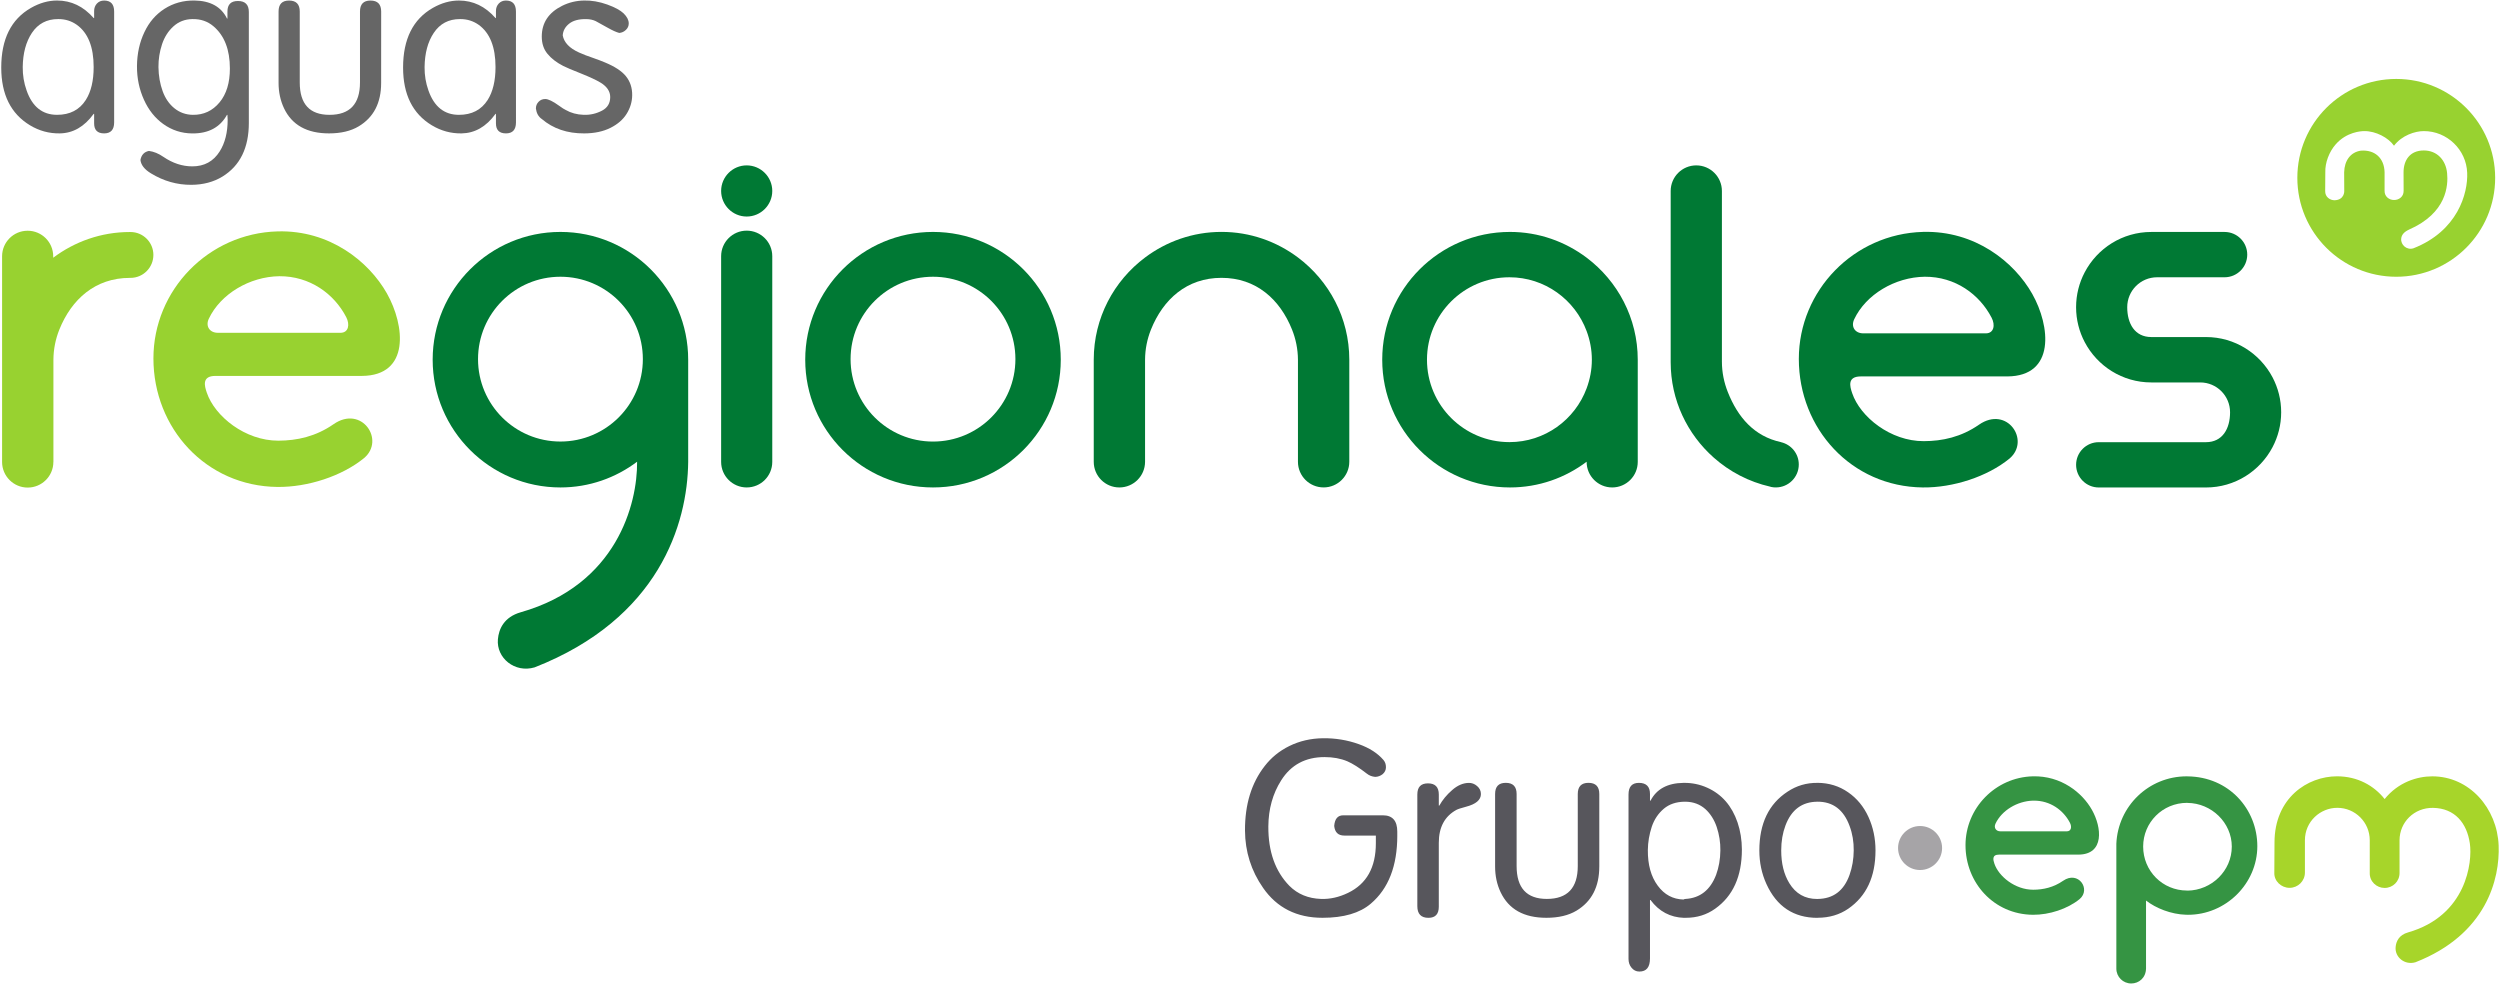
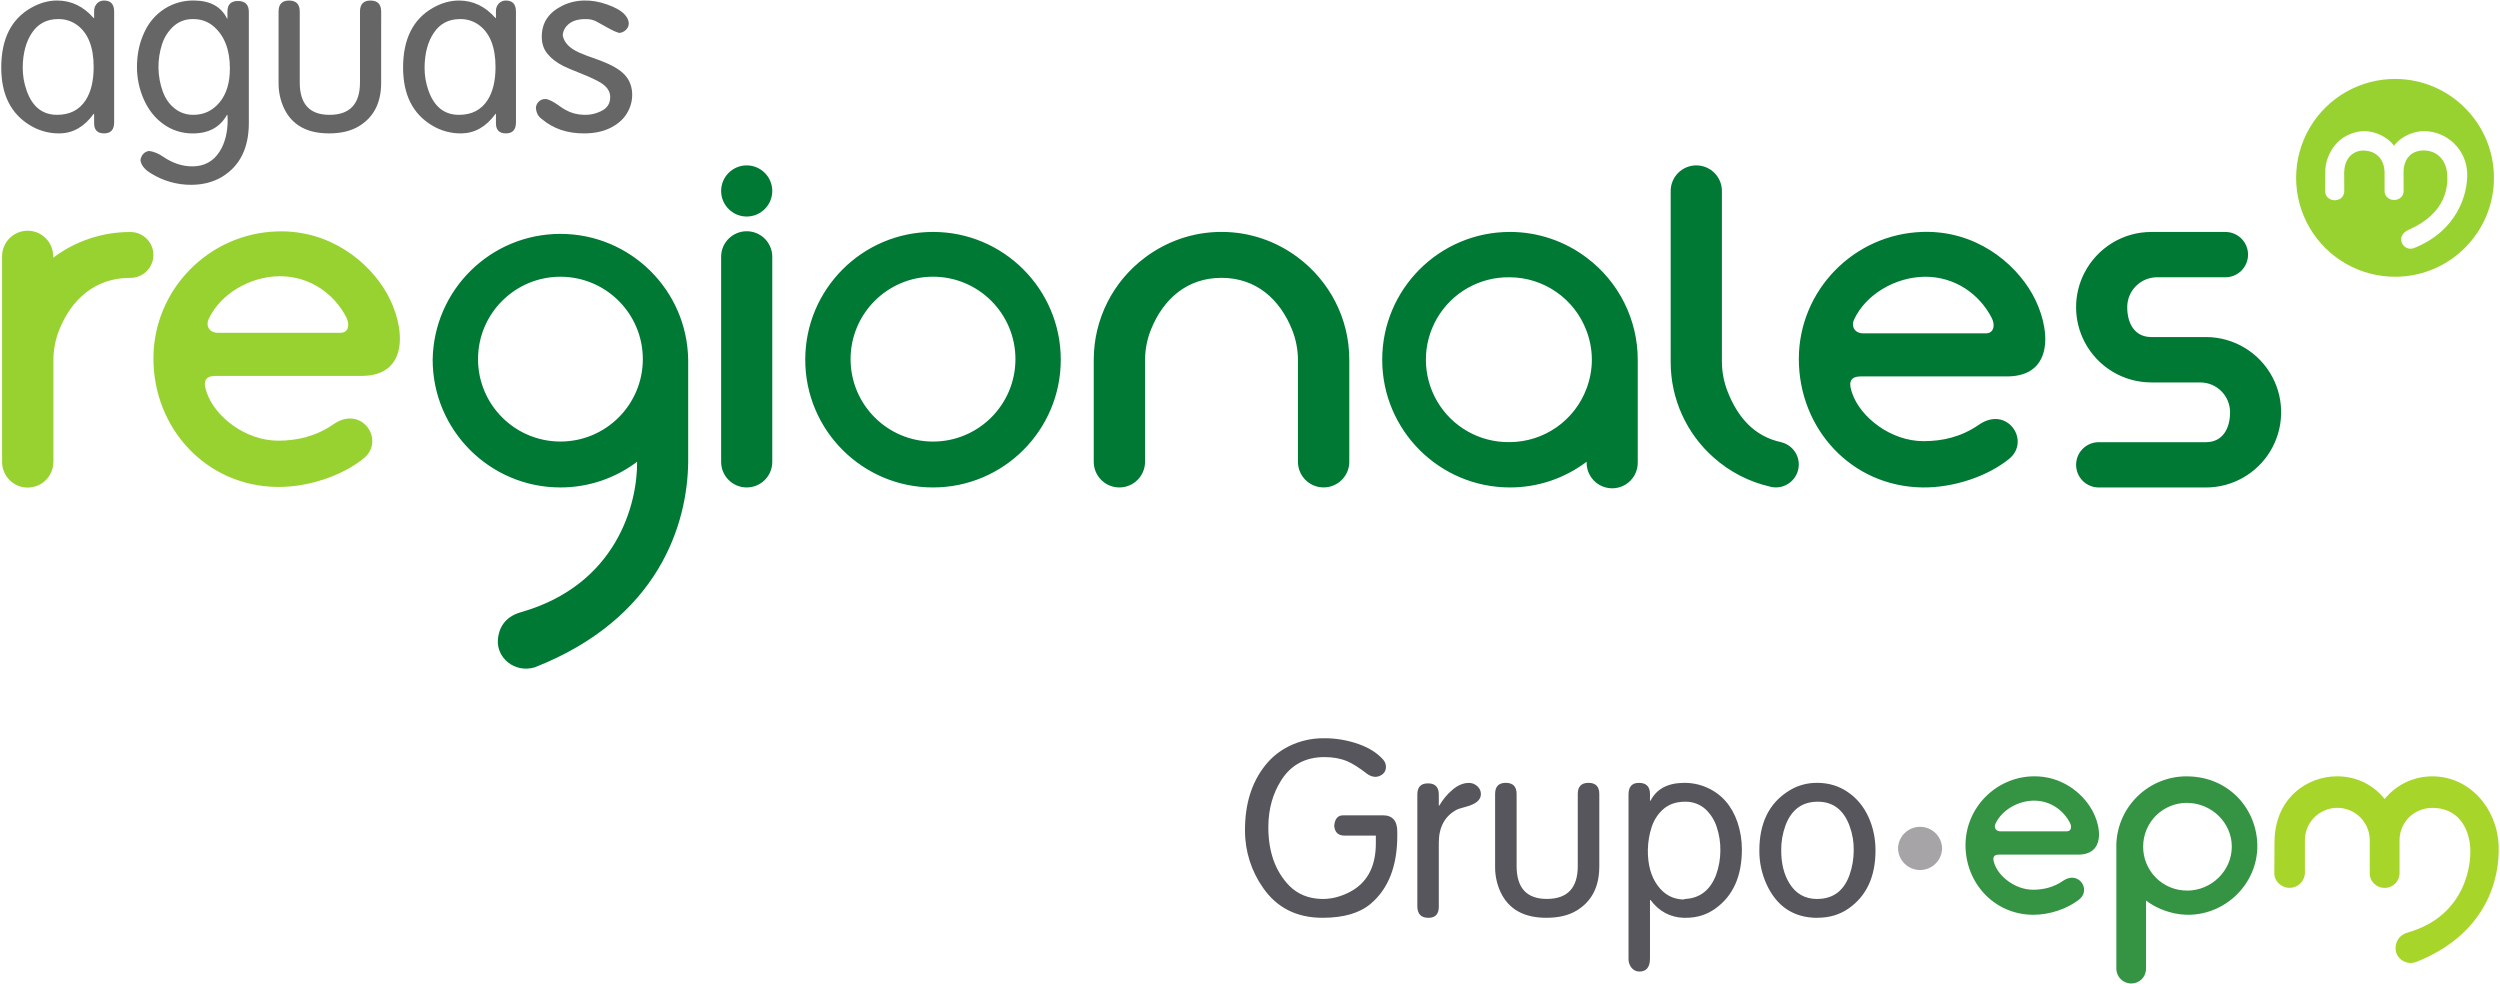
- <svg xmlns="http://www.w3.org/2000/svg" version="1.1" id="Layer_1" x="0px" y="0px" width="167.93px" height="66.096px" viewBox="0 0 167.93 66.096" enable-background="new 0 0 167.93 66.096" xml:space="preserve">
-   <g>
-     <g>
-       <path fill="#359443" d="M136.612,53.781h-0.056v-1.634c1.888-0.047,3.31,1.09,3.965,2.256c0.664,1.175,0.85,2.994-0.908,3.003    h-3.057v-1.564h2.278c0.296,0,0.347-0.305,0.208-0.572C138.604,54.421,137.721,53.773,136.612,53.781 M136.556,61.448v-1.683    h0.018c0.682-0.004,1.363-0.154,2.01-0.602c1.023-0.709,1.888,0.573,1.11,1.229C138.89,61.05,137.659,61.456,136.556,61.448     M136.556,53.781c-1.061,0.032-2.097,0.659-2.515,1.547c-0.127,0.274,0.033,0.514,0.331,0.514h2.184v1.564h-2.271    c-0.5,0-0.402,0.356-0.317,0.61c0.291,0.857,1.389,1.744,2.589,1.748v1.683h-0.019c-2.602-0.029-4.511-2.142-4.511-4.677    c0-2.485,2.001-4.555,4.519-4.623h0.011L136.556,53.781L136.556,53.781z" />
-       <path fill="#359443" d="M146.935,61.448c2.574,0.02,4.694-2.093,4.694-4.609c0-2.479-1.9-4.664-4.694-4.689v1.783    c1.616,0.014,2.979,1.326,2.979,2.935c0,1.629-1.362,2.94-2.979,2.957V61.448z M146.884,52.148c-2.561,0-4.618,2.015-4.725,4.527    v8.389c0,0.554,0.448,0.998,1.001,0.998c0.51,0,0.984-0.375,0.993-1.01v-4.561c0.662,0.516,1.683,0.926,2.687,0.954    c0.032,0,0.063,0,0.096,0v-1.625h-0.025c-1.652,0-2.951-1.317-2.951-2.956c0-1.617,1.302-2.935,2.951-2.935h0.025v-1.783    C146.919,52.148,146.901,52.148,146.884,52.148" />
-     </g>
-     <path fill="#A7D52A" d="M159.181,58.624v-2.183c0-1.202-0.974-2.178-2.178-2.178c-1.134,0-2.177,0.906-2.177,2.178v2.15v0.025   c-0.002,0.565-0.466,1.022-1.031,1.022c-0.564,0-1.05-0.459-1.024-1.022l0.012-2.021c0-2.996,2.213-4.449,4.203-4.449   c1.376,0.002,2.484,0.627,3.194,1.527c0.92-1.137,2.193-1.525,3.203-1.525c2.499,0,4.358,2.15,4.456,4.644   c0.088,2.24-0.813,5.975-5.587,7.844c-0.722,0.215-1.396-0.34-1.333-1.021c0.032-0.373,0.22-0.812,0.832-0.982   c3.936-1.125,4.339-4.738,4.153-5.984c-0.199-1.362-1.006-2.358-2.471-2.383c-1.27-0.021-2.251,0.963-2.251,2.178v2.183   c0.009,0.574-0.448,1.018-1.004,1.018C159.634,59.642,159.158,59.208,159.181,58.624" />
-     <path fill="#A6A4A7" d="M128.975,58.441c0.815,0,1.479-0.662,1.479-1.477c0-0.816-0.662-1.479-1.479-1.479   c-0.815,0-1.479,0.662-1.479,1.479C127.496,57.779,128.16,58.441,128.975,58.441" />
-     <path fill="#57565C" d="M122.083,61.652v-1.268c1.057-0.008,1.773-0.547,2.155-1.617c0.181-0.514,0.276-1.059,0.28-1.641   c0.007-0.574-0.085-1.129-0.277-1.642c-0.399-1.092-1.118-1.633-2.148-1.633h-0.01v-1.266h0.01c0.76,0.006,1.443,0.213,2.047,0.633   c0.588,0.404,1.047,0.957,1.37,1.664c0.313,0.688,0.471,1.436,0.471,2.242c0,1.768-0.609,3.072-1.826,3.914   c-0.589,0.405-1.277,0.61-2.062,0.61h-0.01V61.652z M122.083,52.587v1.266c-1.033,0.004-1.752,0.535-2.15,1.597   c-0.189,0.498-0.285,1.059-0.285,1.678c0,0.869,0.18,1.602,0.542,2.195c0.434,0.711,1.056,1.063,1.87,1.063h0.023v1.268   c-1.599-0.002-2.741-0.762-3.43-2.276c-0.315-0.693-0.474-1.443-0.474-2.248c0-1.812,0.633-3.129,1.896-3.953   C120.678,52.775,121.347,52.579,122.083,52.587 M113.125,61.652V60.4c0.026-0.008,0.059-0.014,0.089-0.016   c0.986-0.057,1.672-0.602,2.061-1.621c0.183-0.502,0.279-1.045,0.286-1.637c0.006-0.539-0.075-1.064-0.247-1.578   c-0.166-0.488-0.422-0.893-0.765-1.203c-0.361-0.318-0.795-0.481-1.302-0.492c-0.043,0-0.083,0-0.122,0v-1.266   c0.543-0.004,1.063,0.104,1.552,0.324c0.979,0.438,1.659,1.221,2.04,2.342c0.188,0.561,0.286,1.166,0.289,1.807   c0,1.808-0.599,3.133-1.798,3.982c-0.571,0.408-1.228,0.608-1.964,0.608C113.202,61.652,113.164,61.652,113.125,61.652    M93.859,56.128c0,2.043-0.593,3.563-1.778,4.572c-0.742,0.635-1.825,0.95-3.245,0.95c-1.732,0-3.063-0.672-3.99-2.008   c-0.803-1.149-1.208-2.436-1.217-3.848c-0.009-1.75,0.431-3.197,1.328-4.344c0.438-0.564,0.985-1.011,1.646-1.336   c0.686-0.339,1.44-0.515,2.27-0.525c0.826-0.01,1.629,0.121,2.395,0.395c0.717,0.255,1.271,0.611,1.664,1.068   c0.11,0.131,0.165,0.289,0.165,0.482c0,0.186-0.075,0.342-0.223,0.469c-0.142,0.111-0.305,0.176-0.496,0.182   c-0.213-0.018-0.403-0.088-0.563-0.217c-0.512-0.396-0.948-0.674-1.314-0.832c-0.451-0.188-0.959-0.281-1.528-0.281   c-1.285,0-2.255,0.521-2.913,1.563c-0.569,0.895-0.854,1.928-0.863,3.094c-0.01,1.689,0.465,3.021,1.416,3.994   c0.554,0.553,1.262,0.848,2.127,0.877c0.598,0.021,1.201-0.113,1.809-0.406c1.248-0.6,1.87-1.709,1.87-3.334v-0.516H90.3   c-0.41,0-0.636-0.217-0.679-0.648c0.039-0.477,0.238-0.713,0.61-0.713h2.658c0.646,0,0.969,0.365,0.969,1.094V56.128z    M113.125,52.587v1.266c-0.546,0.013-0.997,0.166-1.356,0.465c-0.381,0.32-0.651,0.728-0.816,1.214   c-0.169,0.518-0.258,1.036-0.264,1.563c-0.008,0.994,0.213,1.789,0.665,2.398c0.444,0.604,1.021,0.911,1.728,0.93   c0.015-0.012,0.028-0.016,0.045-0.021v1.252c-0.933-0.03-1.687-0.432-2.257-1.198h-0.037v3.922c0,0.59-0.236,0.883-0.714,0.883   c-0.22,0-0.396-0.092-0.533-0.266c-0.131-0.16-0.195-0.355-0.195-0.58V53.37c0-0.525,0.233-0.783,0.698-0.783   c0.495,0,0.744,0.248,0.744,0.75v0.447h0.037c0.4-0.781,1.139-1.183,2.211-1.197H113.125z M99.476,53.337   c0,0.395-0.334,0.68-1.005,0.854c-0.328,0.088-0.539,0.156-0.642,0.211c-0.786,0.431-1.182,1.166-1.182,2.209v4.291   c0,0.502-0.231,0.75-0.696,0.75c-0.497,0-0.746-0.26-0.746-0.784v-7.498c0-0.502,0.236-0.75,0.714-0.75   c0.484,0,0.729,0.248,0.729,0.75v0.746h0.033c0.215-0.386,0.501-0.732,0.861-1.043c0.354-0.314,0.725-0.474,1.103-0.484   c0.214-0.008,0.404,0.063,0.574,0.211C99.39,52.945,99.476,53.124,99.476,53.337 M107.427,58.21c0,1.358-0.511,2.348-1.531,2.961   c-0.534,0.32-1.208,0.479-2.024,0.479c-1.51,0-2.53-0.573-3.073-1.719c-0.248-0.524-0.37-1.1-0.37-1.723v-4.873   c0-0.502,0.238-0.75,0.716-0.75c0.484,0,0.729,0.248,0.729,0.75v4.84c0,1.469,0.676,2.207,2.029,2.207   c1.387,0,2.079-0.738,2.079-2.207v-4.84c0-0.502,0.24-0.75,0.717-0.75c0.485,0,0.729,0.248,0.729,0.75V58.21z" />
-     <path fill="#98D230" d="M160.962,5.303c-3.67,0-6.645,2.974-6.645,6.642c0,3.671,2.975,6.645,6.645,6.645   c3.667,0,6.643-2.974,6.643-6.645C167.604,8.278,164.629,5.303,160.962,5.303 M162.113,16.679c-0.449,0.142-0.856-0.236-0.82-0.64   c0.02-0.243,0.166-0.448,0.521-0.614c2.561-1.124,2.641-2.983,2.563-3.796c-0.081-0.855-0.656-1.522-1.567-1.522   c-0.931,0-1.359,0.656-1.359,1.472l0.005,1.238c0.009,0.402-0.328,0.623-0.644,0.617c-0.314,0.003-0.646-0.221-0.635-0.62v-1.24   c-0.022-0.975-0.677-1.526-1.592-1.454c-0.693,0.102-1.106,0.664-1.123,1.456l0.006,1.269c0,0,0.018,0.577-0.641,0.607   c-0.316,0.002-0.65-0.22-0.64-0.62l0.009-1.258c-0.023-0.648,0.263-1.383,0.691-1.87c0.733-0.848,1.722-0.896,1.924-0.898   c0.779-0.008,1.627,0.447,1.999,0.982c0.532-0.702,1.418-0.982,2.007-0.982c1.557,0,2.85,1.246,2.909,2.798   C165.784,12.995,165.085,15.514,162.113,16.679" />
-     <g>
-       <path fill="#007934" d="M46.227,24.162c0-4.739-3.842-8.583-8.582-8.583c-4.737,0-8.582,3.844-8.582,8.583    c0,4.738,3.845,8.581,8.582,8.581c1.937,0,3.713-0.646,5.15-1.728v0.006c0.026,2.81-1.353,8.265-7.814,10.105    c-1.129,0.322-1.477,1.129-1.536,1.815c-0.111,1.257,1.131,2.281,2.465,1.888c8.348-3.273,10.274-9.629,10.317-13.802    c0-0.004,0-0.006,0-0.008v-6.836c0-0.002-0.002-0.004-0.002-0.008S46.227,24.167,46.227,24.162 M37.645,29.659    c-3.058,0-5.535-2.479-5.535-5.535c0-3.06,2.479-5.535,5.535-5.535c3.06,0,5.537,2.477,5.537,5.535    C43.182,27.181,40.703,29.659,37.645,29.659" />
-       <path fill="#007934" d="M50.157,32.743L50.157,32.743c-0.947,0-1.717-0.769-1.717-1.718V17.209c0-0.947,0.77-1.716,1.717-1.716    c0.948,0,1.718,0.769,1.718,1.716v13.816C51.875,31.976,51.107,32.743,50.157,32.743" />
-       <path fill="#007934" d="M51.875,12.826c0,0.947-0.77,1.719-1.718,1.719c-0.947,0-1.717-0.771-1.717-1.719    c0-0.945,0.77-1.717,1.717-1.717C51.107,11.111,51.875,11.882,51.875,12.826" />
-       <path fill="#007934" d="M62.672,15.579c-4.741,0-8.583,3.844-8.583,8.584c0,4.737,3.842,8.58,8.583,8.58    c4.738,0,8.582-3.843,8.582-8.58C71.254,19.423,67.41,15.579,62.672,15.579 M62.672,29.661c-3.059,0-5.537-2.48-5.537-5.537    c0-3.06,2.479-5.535,5.537-5.535c3.055,0,5.535,2.477,5.535,5.535C68.207,27.181,65.727,29.661,62.672,29.661" />
-       <path fill="#007934" d="M75.19,32.743c0.951,0,1.722-0.769,1.726-1.72c0-0.002,0-0.002,0-0.004v-4.764v-2.094    c0.004-0.715,0.146-1.396,0.396-2.021c0.818-2.037,2.408-3.477,4.738-3.477c2.328,0,3.921,1.438,4.739,3.477    c0.25,0.625,0.393,1.308,0.397,2.021v6.856c0,0.002,0,0.002,0,0.004c0.001,0.951,0.771,1.72,1.725,1.72    c0.948,0,1.724-0.771,1.724-1.724v-6.856c0-2.812-1.361-5.298-3.447-6.864c-1.434-1.074-3.207-1.72-5.137-1.72    s-3.701,0.646-5.135,1.72c-2.09,1.566-3.447,4.054-3.447,6.864v6.856C73.467,31.973,74.239,32.743,75.19,32.743 M76.713,24.163    c-0.1,0.002-0.197,0.006-0.197,0H76.713z" />
-       <path fill="#007934" d="M106.577,17.308c-1.437-1.08-3.215-1.729-5.149-1.729c-4.74,0-8.581,3.844-8.581,8.584    c0,4.737,3.841,8.58,8.581,8.58c1.936,0,3.714-0.646,5.149-1.728v0.01c0,0.949,0.77,1.718,1.716,1.718    c0.95,0,1.718-0.769,1.718-1.718v-6.862C110.01,21.359,108.658,18.875,106.577,17.308 M101.391,29.698    c-3.058,0-5.538-2.479-5.538-5.535c0-3.058,2.48-5.538,5.538-5.538c2.381,0,4.405,1.509,5.187,3.618    c0.222,0.598,0.35,1.243,0.35,1.92c0,0.676-0.128,1.317-0.35,1.919C105.797,28.191,103.772,29.698,101.391,29.698" />
-       <path fill="#007934" d="M119.643,29.705l0.002-0.003c-1.82-0.392-2.914-1.677-3.586-3.37c-0.251-0.634-0.395-1.321-0.395-2.041    v-2.042V12.83c0-0.949-0.771-1.721-1.722-1.721c-0.949,0-1.719,0.771-1.719,1.721v-1.514v13.011c0,2.556,1.121,4.842,2.895,6.414    c1.06,0.94,2.355,1.623,3.786,1.948c0.021,0.009,0.041,0.018,0.063,0.021c0.011,0.002,0.021,0.002,0.031,0.004    c0.094,0.021,0.188,0.028,0.288,0.028c0.851,0,1.542-0.69,1.542-1.541C120.829,30.473,120.322,29.866,119.643,29.705" />
-       <path fill="#007934" d="M129.289,18.589c-1.996,0.026-3.959,1.194-4.741,2.862c-0.234,0.504,0.063,0.941,0.611,0.941h8.233    c0.547,0,0.646-0.561,0.387-1.053C132.966,19.771,131.34,18.577,129.289,18.589 M124.414,26.409    c0.537,1.592,2.573,3.231,4.807,3.224c1.259-0.002,2.516-0.278,3.709-1.104c1.889-1.31,3.482,1.063,2.052,2.274    c-1.486,1.214-3.786,1.964-5.828,1.94c-4.801-0.056-8.323-3.949-8.323-8.634c0-4.59,3.691-8.406,8.343-8.532    c3.493-0.096,6.119,2.012,7.337,4.166c1.224,2.168,1.563,5.528-1.678,5.542h-9.835C124.076,25.285,124.255,25.943,124.414,26.409" />
-       <path fill="#007934" d="M152.653,25.349c-0.846-1.606-2.529-2.709-4.475-2.709h-3.673c-1.105-0.002-1.615-0.897-1.615-2.006    s0.896-2.006,2.002-2.009h4.537c0.841,0,1.523-0.682,1.523-1.522c0-0.84-0.684-1.522-1.523-1.522h-4.921    c-1.945,0-3.63,1.1-4.475,2.712c-0.368,0.7-0.578,1.496-0.578,2.343c0,0.846,0.21,1.641,0.578,2.342    c0.845,1.609,2.528,2.711,4.475,2.711h3.287c1.106,0,2.003,0.898,2.003,2.004c0,1.108-0.509,2.007-1.618,2.009    c-0.001,0-0.001,0-0.002,0s-7.2,0-7.2,0c-0.842,0-1.522,0.682-1.522,1.521s0.682,1.522,1.522,1.522h7.2    c1.944,0,3.629-1.101,4.475-2.711c0.367-0.698,0.578-1.495,0.578-2.343C153.231,26.846,153.02,26.051,152.653,25.349" />
-     </g>
-     <g>
-       <path fill="#98D230" d="M8.764,15.585c-0.015,0-0.029,0.004-0.041,0.004v-0.004c-1.928,0-3.703,0.645-5.138,1.719    c-0.003,0.004-0.006,0.008-0.011,0.012v-0.101c0-0.948-0.769-1.716-1.718-1.716c-0.946,0-1.716,0.768-1.716,1.716v6.952l0,0v6.858    l0,0v0.007c0,0.948,0.77,1.719,1.716,1.719c0.002,0,0.002,0,0.002,0c0.002,0,0.004,0,0.004,0c0.95,0,1.721-0.771,1.723-1.719    c0-0.002,0.003-0.007,0.003-0.007v-4.764v-2.096c0.004-0.714,0.146-1.396,0.396-2.021c0.818-2.037,2.41-3.478,4.738-3.478v-0.005    c0.012,0.002,0.026,0.005,0.041,0.005c0.851,0,1.54-0.69,1.54-1.543C10.304,16.277,9.615,15.585,8.764,15.585" />
-       <path fill="#98D230" d="M18.765,18.554c-1.994,0.025-3.958,1.194-4.741,2.861c-0.235,0.504,0.063,0.94,0.611,0.94h8.234    c0.548,0,0.645-0.558,0.388-1.051C22.444,19.736,20.818,18.543,18.765,18.554 M13.89,26.373c0.538,1.592,2.575,3.232,4.806,3.228    c1.261-0.004,2.519-0.281,3.708-1.106c1.892-1.312,3.486,1.065,2.053,2.274c-1.486,1.213-3.783,1.963-5.824,1.94    c-4.803-0.054-8.327-3.95-8.327-8.634c0-4.591,3.693-8.408,8.345-8.532c3.493-0.095,6.119,2.013,7.337,4.163    c1.224,2.17,1.563,5.528-1.679,5.545h-9.834C13.552,25.251,13.731,25.907,13.89,26.373" />
-     </g>
-     <g>
-       <path fill="#666666" d="M7.667,8.221c0,0.493-0.225,0.739-0.673,0.739c-0.447,0-0.671-0.224-0.671-0.671V7.649H6.291    C5.668,8.51,4.908,8.948,4.014,8.96C3.298,8.97,2.631,8.789,2.01,8.413C0.727,7.637,0.084,6.345,0.084,4.539    c0-1.912,0.664-3.249,1.998-4.009C2.661,0.2,3.244,0.035,3.833,0.035c0.955,0,1.771,0.393,2.458,1.178h0.032V0.738    c0-0.197,0.063-0.365,0.187-0.5c0.126-0.134,0.288-0.201,0.484-0.201c0.448,0,0.673,0.246,0.673,0.737V8.221z M6.291,4.504    c0-1.345-0.375-2.291-1.127-2.834c-0.36-0.256-0.771-0.388-1.23-0.388H3.901c-0.758,0-1.346,0.31-1.758,0.928    c-0.399,0.6-0.604,1.364-0.616,2.294c-0.006,0.547,0.081,1.07,0.261,1.575c0.381,1.09,1.063,1.634,2.046,1.634    c0.863,0,1.507-0.334,1.931-1C6.116,6.159,6.291,5.424,6.291,4.504" />
-       <path fill="#666666" d="M16.715,8.254c0,1.676-0.591,2.88-1.773,3.607c-0.596,0.364-1.29,0.549-2.088,0.554    c-0.959,0.006-1.865-0.252-2.717-0.772c-0.434-0.263-0.666-0.563-0.703-0.898c0.063-0.341,0.254-0.543,0.57-0.607    c0.322,0.042,0.646,0.173,0.967,0.396c0.625,0.426,1.272,0.641,1.947,0.641c0.807,0,1.418-0.335,1.84-1.005    c0.355-0.563,0.535-1.271,0.535-2.127c0-0.037-0.003-0.091-0.008-0.163c-0.007-0.072-0.009-0.126-0.009-0.164h-0.03    c-0.466,0.838-1.24,1.255-2.328,1.247c-0.723-0.005-1.373-0.217-1.954-0.635C10.41,7.929,9.98,7.387,9.672,6.706    C9.354,6.005,9.196,5.249,9.201,4.439C9.209,3.6,9.375,2.84,9.701,2.157c0.315-0.671,0.766-1.19,1.347-1.564    c0.598-0.382,1.271-0.569,2.019-0.558c1.064,0.016,1.792,0.419,2.181,1.21h0.03V0.774c0-0.47,0.233-0.707,0.703-0.707    c0.49,0,0.734,0.247,0.734,0.741V8.254z M15.442,4.603c0-1.266-0.366-2.211-1.102-2.837c-0.391-0.334-0.863-0.496-1.422-0.484    C12.422,1.29,12,1.453,11.647,1.774c-0.344,0.311-0.596,0.706-0.76,1.19c-0.167,0.505-0.247,1.018-0.243,1.54    c0.008,0.592,0.104,1.134,0.284,1.628c0.175,0.476,0.434,0.855,0.781,1.136c0.355,0.29,0.77,0.438,1.241,0.446    c0.729,0.01,1.328-0.269,1.8-0.84C15.211,6.318,15.442,5.561,15.442,4.603" />
-       <path fill="#666666" d="M25.602,5.573c0,1.34-0.502,2.31-1.506,2.913C23.569,8.802,22.905,8.96,22.1,8.96    c-1.481,0-2.492-0.564-3.025-1.693c-0.241-0.516-0.363-1.081-0.363-1.696V0.774c0-0.491,0.234-0.737,0.704-0.737    c0.479,0,0.719,0.246,0.719,0.737V5.54c0,1.449,0.666,2.174,1.999,2.174c1.363,0,2.047-0.725,2.047-2.174V0.774    c0-0.491,0.234-0.737,0.704-0.737c0.479,0,0.719,0.246,0.719,0.737L25.602,5.573L25.602,5.573z" />
-       <path fill="#666666" d="M34.659,8.221c0,0.493-0.225,0.739-0.672,0.739c-0.448,0-0.673-0.224-0.673-0.671V7.649h-0.029    c-0.624,0.86-1.385,1.297-2.28,1.312c-0.712,0.01-1.381-0.171-2.003-0.547c-1.283-0.776-1.926-2.068-1.926-3.874    c0-1.912,0.666-3.249,1.998-4.009c0.58-0.33,1.161-0.495,1.752-0.495c0.953,0,1.772,0.393,2.459,1.178h0.029V0.738    c0-0.197,0.063-0.365,0.188-0.5c0.126-0.134,0.287-0.201,0.483-0.201c0.447,0,0.672,0.246,0.672,0.737L34.659,8.221L34.659,8.221z     M33.285,4.504c0-1.345-0.377-2.291-1.127-2.834c-0.361-0.256-0.771-0.388-1.23-0.388h-0.034c-0.76,0-1.346,0.31-1.757,0.928    c-0.402,0.6-0.604,1.364-0.617,2.294c-0.006,0.547,0.08,1.071,0.26,1.576c0.385,1.09,1.066,1.634,2.048,1.634    c0.862,0,1.506-0.334,1.93-1C33.108,6.159,33.285,5.424,33.285,4.504" />
-       <path fill="#666666" d="M42.465,6.406c-0.006,0.435-0.129,0.85-0.375,1.243c-0.24,0.385-0.6,0.696-1.079,0.937    c-0.491,0.248-1.085,0.373-1.77,0.375c-1.137,0.006-2.082-0.317-2.848-0.967c-0.225-0.154-0.355-0.391-0.396-0.704    c0-0.179,0.059-0.328,0.182-0.454c0.118-0.123,0.266-0.185,0.443-0.185c0.205,0,0.516,0.149,0.933,0.451    c0.204,0.149,0.352,0.244,0.442,0.283c0.352,0.203,0.754,0.313,1.209,0.328c0.439,0.016,0.854-0.08,1.245-0.287    c0.358-0.193,0.538-0.495,0.538-0.909c0-0.385-0.224-0.712-0.667-0.978c-0.282-0.168-0.702-0.364-1.26-0.588    c-0.627-0.248-1.039-0.422-1.235-0.524c-0.447-0.23-0.799-0.502-1.052-0.812c-0.257-0.31-0.383-0.694-0.383-1.158    c0-0.92,0.453-1.608,1.361-2.063c0.456-0.229,0.952-0.35,1.485-0.359c0.5-0.012,1.017,0.078,1.55,0.268    c0.518,0.187,0.884,0.386,1.104,0.598c0.229,0.226,0.342,0.449,0.342,0.673c0,0.168-0.062,0.313-0.19,0.434    c-0.126,0.122-0.275,0.19-0.447,0.205c-0.188-0.047-0.455-0.167-0.795-0.359c-0.469-0.264-0.733-0.41-0.791-0.438    c-0.182-0.086-0.39-0.129-0.625-0.133c-0.504-0.008-0.893,0.096-1.158,0.31c-0.268,0.216-0.409,0.476-0.428,0.786    c0.088,0.476,0.452,0.859,1.092,1.147c0.267,0.122,0.59,0.246,0.971,0.374c0.294,0.103,0.556,0.202,0.783,0.298    c0.656,0.273,1.121,0.58,1.396,0.919C42.332,5.475,42.473,5.906,42.465,6.406" />
-     </g>
+ <svg xmlns="http://www.w3.org/2000/svg" width="167.93" height="66.096" xml:space="preserve">
+   <g fill="#359443">
+     <path d="M136.612 53.781h-.056v-1.634c1.888-.047 3.31 1.09 3.965 2.256.664 1.175.85 2.994-.908 3.003h-3.057v-1.564h2.278c.296 0 .347-.305.208-.572-.438-.849-1.321-1.497-2.43-1.489m-.056 7.667v-1.683h.018c.682-.004 1.363-.154 2.01-.602 1.023-.709 1.888.573 1.11 1.229-.804.658-2.035 1.064-3.138 1.056m0-7.667c-1.061.032-2.097.659-2.515 1.547-.127.274.033.514.331.514h2.184v1.564h-2.271c-.5 0-.402.356-.317.61.291.857 1.389 1.744 2.589 1.748v1.683h-.019c-2.602-.029-4.511-2.142-4.511-4.677 0-2.485 2.001-4.555 4.519-4.623h.011l-.001 1.634zM146.935 61.448c2.574.02 4.694-2.093 4.694-4.609 0-2.479-1.9-4.664-4.694-4.689v1.783c1.616.014 2.979 1.326 2.979 2.935 0 1.629-1.362 2.94-2.979 2.957v1.623zm-.051-9.3a4.723 4.723 0 0 0-4.725 4.527v8.389c0 .554.448.998 1.001.998.51 0 .984-.375.993-1.01v-4.561c.662.516 1.683.926 2.687.954h.096V59.82h-.025a2.935 2.935 0 0 1-2.951-2.956 2.933 2.933 0 0 1 2.951-2.935h.025v-1.783c-.017.002-.035.002-.052.002" />
+   </g>
+   <path fill="#A7D52A" d="M159.181 58.624v-2.183a2.178 2.178 0 0 0-2.178-2.178c-1.134 0-2.177.906-2.177 2.178v2.175a1.03 1.03 0 0 1-1.031 1.022c-.564 0-1.05-.459-1.024-1.022l.012-2.021c0-2.996 2.213-4.449 4.203-4.449 1.376.002 2.484.627 3.194 1.527a4.111 4.111 0 0 1 3.203-1.525c2.499 0 4.358 2.15 4.456 4.644.088 2.24-.813 5.975-5.587 7.844-.722.215-1.396-.34-1.333-1.021.032-.373.22-.812.832-.982 3.936-1.125 4.339-4.738 4.153-5.984-.199-1.362-1.006-2.358-2.471-2.383-1.27-.021-2.251.963-2.251 2.178v2.183a.997.997 0 0 1-1.004 1.018c-.544-.003-1.02-.437-.997-1.021" />
+   <path fill="#A6A4A7" d="M128.975 58.441a1.48 1.48 0 0 0 1.479-1.477 1.48 1.48 0 0 0-2.958 0 1.48 1.48 0 0 0 1.479 1.477" />
+   <path fill="#57565C" d="M122.083 61.652v-1.268c1.057-.008 1.773-.547 2.155-1.617a5.002 5.002 0 0 0 .28-1.641 4.517 4.517 0 0 0-.277-1.642c-.399-1.092-1.118-1.633-2.148-1.633h-.01v-1.266h.01c.76.006 1.443.213 2.047.633.588.404 1.047.957 1.37 1.664.313.688.471 1.436.471 2.242 0 1.768-.609 3.072-1.826 3.914-.589.405-1.277.61-2.062.61h-.01v.004zm0-9.065v1.266c-1.033.004-1.752.535-2.15 1.597a4.706 4.706 0 0 0-.285 1.678c0 .869.18 1.602.542 2.195.434.711 1.056 1.063 1.87 1.063h.023v1.268c-1.599-.002-2.741-.762-3.43-2.276a5.371 5.371 0 0 1-.474-2.248c0-1.812.633-3.129 1.896-3.953a3.47 3.47 0 0 1 2.008-.59m-8.958 9.065V60.4a.413.413 0 0 1 .089-.016c.986-.057 1.672-.602 2.061-1.621a4.906 4.906 0 0 0 .286-1.637 4.765 4.765 0 0 0-.247-1.578 2.81 2.81 0 0 0-.765-1.203 1.97 1.97 0 0 0-1.302-.492h-.122v-1.266a3.681 3.681 0 0 1 1.552.324c.979.438 1.659 1.221 2.04 2.342a5.75 5.75 0 0 1 .289 1.807c0 1.808-.599 3.133-1.798 3.982-.571.408-1.228.608-1.964.608-.042.002-.08.002-.119.002m-19.266-5.524c0 2.043-.593 3.563-1.778 4.572-.742.635-1.825.95-3.245.95-1.732 0-3.063-.672-3.99-2.008a6.649 6.649 0 0 1-1.217-3.848c-.009-1.75.431-3.197 1.328-4.344a4.655 4.655 0 0 1 1.646-1.336 5.19 5.19 0 0 1 2.27-.525 6.827 6.827 0 0 1 2.395.395c.717.255 1.271.611 1.664 1.068a.72.72 0 0 1 .165.482.595.595 0 0 1-.223.469.827.827 0 0 1-.496.182 1.012 1.012 0 0 1-.563-.217c-.512-.396-.948-.674-1.314-.832-.451-.188-.959-.281-1.528-.281-1.285 0-2.255.521-2.913 1.563-.569.895-.854 1.928-.863 3.094-.01 1.689.465 3.021 1.416 3.994.554.553 1.262.848 2.127.877.598.021 1.201-.113 1.809-.406 1.248-.6 1.87-1.709 1.87-3.334v-.516H90.3c-.41 0-.636-.217-.679-.648.039-.477.238-.713.61-.713h2.658c.646 0 .969.365.969 1.094v.268zm19.266-3.541v1.266c-.546.013-.997.166-1.356.465-.381.32-.651.728-.816 1.214a5.193 5.193 0 0 0-.264 1.563c-.008.994.213 1.789.665 2.398.444.604 1.021.911 1.728.93a.116.116 0 0 1 .045-.021v1.252c-.933-.03-1.687-.432-2.257-1.198h-.037v3.922c0 .59-.236.883-.714.883a.65.65 0 0 1-.533-.266.888.888 0 0 1-.195-.58V53.37c0-.525.233-.783.698-.783.495 0 .744.248.744.75v.447h.037c.4-.781 1.139-1.183 2.211-1.197h.044zm-13.649.75c0 .395-.334.68-1.005.854-.328.088-.539.156-.642.211-.786.431-1.182 1.166-1.182 2.209v4.291c0 .502-.231.75-.696.75-.497 0-.746-.26-.746-.784V53.37c0-.502.236-.75.714-.75.484 0 .729.248.729.75v.746h.033a3.85 3.85 0 0 1 .861-1.043c.354-.314.725-.474 1.103-.484a.802.802 0 0 1 .574.211.678.678 0 0 1 .257.537m7.951 4.873c0 1.358-.511 2.348-1.531 2.961-.534.32-1.208.479-2.024.479-1.51 0-2.53-.573-3.073-1.719a3.98 3.98 0 0 1-.37-1.723v-4.873c0-.502.238-.75.716-.75.484 0 .729.248.729.75v4.84c0 1.469.676 2.207 2.029 2.207 1.387 0 2.079-.738 2.079-2.207v-4.84c0-.502.24-.75.717-.75.485 0 .729.248.729.75v4.875z" />
+   <path fill="#98D230" d="M160.962 5.303a6.644 6.644 0 1 0-.003 13.287 6.644 6.644 0 0 0 .003-13.287m1.151 11.376a.631.631 0 0 1-.82-.64c.02-.243.166-.448.521-.614 2.561-1.124 2.641-2.983 2.563-3.796-.081-.855-.656-1.522-1.567-1.522-.931 0-1.359.656-1.359 1.472l.005 1.238c.009.402-.328.623-.644.617-.314.003-.646-.221-.635-.62v-1.24c-.022-.975-.677-1.526-1.592-1.454-.693.102-1.106.664-1.123 1.456l.006 1.269s.018.577-.641.607c-.316.002-.65-.22-.64-.62l.009-1.258c-.023-.648.263-1.383.691-1.87.733-.848 1.722-.896 1.924-.898.779-.008 1.627.447 1.999.982.532-.702 1.418-.982 2.007-.982a2.922 2.922 0 0 1 2.909 2.798c.058 1.391-.641 3.91-3.613 5.075" />
+   <g fill="#007934">
+     <path d="M46.227 24.162a8.583 8.583 0 0 0-17.164 0c0 4.738 3.845 8.581 8.582 8.581a8.521 8.521 0 0 0 5.15-1.728v.006c.026 2.81-1.353 8.265-7.814 10.105-1.129.322-1.477 1.129-1.536 1.815-.111 1.257 1.131 2.281 2.465 1.888 8.348-3.273 10.274-9.629 10.317-13.802v-6.844l-.002-.008.002-.013m-8.582 5.497a5.535 5.535 0 1 1 0-11.07 5.534 5.534 0 1 1 0 11.07M50.157 32.743a1.718 1.718 0 0 1-1.717-1.718V17.209a1.718 1.718 0 0 1 3.435 0v13.816c0 .951-.768 1.718-1.718 1.718M51.875 12.826a1.72 1.72 0 0 1-1.718 1.719 1.72 1.72 0 0 1-1.717-1.719c0-.945.77-1.717 1.717-1.717a1.72 1.72 0 0 1 1.718 1.717M62.672 15.579a8.582 8.582 0 1 0 0 17.164c4.738 0 8.582-3.843 8.582-8.58 0-4.74-3.844-8.584-8.582-8.584m0 14.082a5.537 5.537 0 1 1 0-11.074 5.537 5.537 0 0 1 0 11.074M75.19 32.743c.951 0 1.722-.769 1.726-1.72v-6.862a5.512 5.512 0 0 1 .396-2.021c.818-2.037 2.408-3.477 4.738-3.477 2.328 0 3.921 1.438 4.739 3.477a5.52 5.52 0 0 1 .397 2.021V31.021c.001.951.771 1.72 1.725 1.72.948 0 1.724-.771 1.724-1.724v-6.856c0-2.812-1.361-5.298-3.447-6.864-1.434-1.074-3.207-1.72-5.137-1.72s-3.701.646-5.135 1.72a8.559 8.559 0 0 0-3.447 6.864v6.856a1.72 1.72 0 0 0 1.721 1.726m1.523-8.58c-.1.002-.197.006-.197 0h.197zM106.577 17.308a8.539 8.539 0 0 0-5.149-1.729 8.582 8.582 0 0 0 0 17.164 8.516 8.516 0 0 0 5.149-1.728v.01a1.718 1.718 0 1 0 3.434 0v-6.862a8.568 8.568 0 0 0-3.434-6.855m-5.186 12.39a5.537 5.537 0 1 1 0-11.073 5.536 5.536 0 0 1 5.187 3.618c.222.598.35 1.243.35 1.92 0 .676-.128 1.317-.35 1.919a5.534 5.534 0 0 1-5.187 3.616M119.643 29.705l.002-.003c-1.82-.392-2.914-1.677-3.586-3.37a5.53 5.53 0 0 1-.395-2.041V12.83a1.72 1.72 0 1 0-3.441 0v-1.514 13.011a8.541 8.541 0 0 0 2.895 6.414 8.566 8.566 0 0 0 3.786 1.948c.021.009.041.018.063.021l.031.004a1.542 1.542 0 0 0 1.83-1.513 1.538 1.538 0 0 0-1.185-1.496M129.289 18.589c-1.996.026-3.959 1.194-4.741 2.862-.234.504.063.941.611.941h8.233c.547 0 .646-.561.387-1.053-.813-1.568-2.439-2.762-4.49-2.75m-4.875 7.82c.537 1.592 2.573 3.231 4.807 3.224 1.259-.002 2.516-.278 3.709-1.104 1.889-1.31 3.482 1.063 2.052 2.274-1.486 1.214-3.786 1.964-5.828 1.94-4.801-.056-8.323-3.949-8.323-8.634 0-4.59 3.691-8.406 8.343-8.532 3.493-.096 6.119 2.012 7.337 4.166 1.224 2.168 1.563 5.528-1.678 5.542h-9.835c-.922 0-.743.658-.584 1.124M152.653 25.349a5.057 5.057 0 0 0-4.475-2.709h-3.673c-1.105-.002-1.615-.897-1.615-2.006s.896-2.006 2.002-2.009h4.537a1.523 1.523 0 1 0 0-3.044h-4.921c-1.945 0-3.63 1.1-4.475 2.712a5.018 5.018 0 0 0-.578 2.343c0 .846.21 1.641.578 2.342a5.05 5.05 0 0 0 4.475 2.711h3.287c1.106 0 2.003.898 2.003 2.004 0 1.108-.509 2.007-1.618 2.009h-7.202a1.521 1.521 0 1 0 0 3.043h7.2a5.053 5.053 0 0 0 4.475-7.396" />
+   </g>
+   <g fill="#98D230">
+     <path d="M8.764 15.585c-.015 0-.029.004-.041.004v-.004a8.546 8.546 0 0 0-5.138 1.719l-.011.012v-.101a1.717 1.717 0 0 0-3.434 0V31.032c0 .948.77 1.719 1.716 1.719h.006c.95 0 1.721-.771 1.723-1.719l.003-.007v-6.86a5.516 5.516 0 0 1 .396-2.021c.818-2.037 2.41-3.478 4.738-3.478v-.005c.012.002.026.005.041.005a1.54 1.54 0 0 0 .001-3.081M18.765 18.554c-1.994.025-3.958 1.194-4.741 2.861-.235.504.063.94.611.94h8.234c.548 0 .645-.558.388-1.051-.813-1.568-2.439-2.761-4.492-2.75m-4.875 7.819c.538 1.592 2.575 3.232 4.806 3.228 1.261-.004 2.519-.281 3.708-1.106 1.892-1.312 3.486 1.065 2.053 2.274-1.486 1.213-3.783 1.963-5.824 1.94-4.803-.054-8.327-3.95-8.327-8.634 0-4.591 3.693-8.408 8.345-8.532 3.493-.095 6.119 2.013 7.337 4.163 1.224 2.17 1.563 5.528-1.679 5.545h-9.834c-.923 0-.744.656-.585 1.122" />
+   </g>
+   <g fill="#666">
+     <path d="M7.667 8.221c0 .493-.225.739-.673.739-.447 0-.671-.224-.671-.671v-.64h-.032c-.623.861-1.383 1.299-2.277 1.311a3.694 3.694 0 0 1-2.004-.547C.727 7.637.084 6.345.084 4.539.084 2.627.748 1.29 2.082.53 2.661.2 3.244.035 3.833.035c.955 0 1.771.393 2.458 1.178h.032V.738c0-.197.063-.365.187-.5a.636.636 0 0 1 .484-.201c.448 0 .673.246.673.737v7.447zM6.291 4.504c0-1.345-.375-2.291-1.127-2.834a2.075 2.075 0 0 0-1.23-.388h-.033c-.758 0-1.346.31-1.758.928-.399.6-.604 1.364-.616 2.294-.006.547.081 1.07.261 1.575.381 1.09 1.063 1.634 2.046 1.634.863 0 1.507-.334 1.931-1 .351-.554.526-1.289.526-2.209M16.715 8.254c0 1.676-.591 2.88-1.773 3.607-.596.364-1.29.549-2.088.554a5.069 5.069 0 0 1-2.717-.772c-.434-.263-.666-.563-.703-.898.063-.341.254-.543.57-.607.322.042.646.173.967.396.625.426 1.272.641 1.947.641.807 0 1.418-.335 1.84-1.005.355-.563.535-1.271.535-2.127 0-.037-.003-.091-.008-.163a1.712 1.712 0 0 1-.009-.164h-.03c-.466.838-1.24 1.255-2.328 1.247a3.304 3.304 0 0 1-1.954-.635c-.554-.399-.984-.941-1.292-1.622a5.343 5.343 0 0 1-.471-2.267c.008-.839.174-1.599.5-2.282A3.665 3.665 0 0 1 11.048.593a3.57 3.57 0 0 1 2.019-.558c1.064.016 1.792.419 2.181 1.21h.03V.774c0-.47.233-.707.703-.707.49 0 .734.247.734.741v7.446zm-1.273-3.651c0-1.266-.366-2.211-1.102-2.837-.391-.334-.863-.496-1.422-.484a1.867 1.867 0 0 0-1.271.492 2.759 2.759 0 0 0-.76 1.19 4.917 4.917 0 0 0 .041 3.168c.175.476.434.855.781 1.136.355.29.77.438 1.241.446.729.01 1.328-.269 1.8-.84.461-.556.692-1.313.692-2.271M25.602 5.573c0 1.34-.502 2.31-1.506 2.913-.527.316-1.191.474-1.996.474-1.481 0-2.492-.564-3.025-1.693a3.958 3.958 0 0 1-.363-1.696V.774c0-.491.234-.737.704-.737.479 0 .719.246.719.737V5.54c0 1.449.666 2.174 1.999 2.174 1.363 0 2.047-.725 2.047-2.174V.774c0-.491.234-.737.704-.737.479 0 .719.246.719.737l-.002 4.799zM34.659 8.221c0 .493-.225.739-.672.739-.448 0-.673-.224-.673-.671v-.64h-.029c-.624.86-1.385 1.297-2.28 1.312a3.702 3.702 0 0 1-2.003-.547c-1.283-.776-1.926-2.068-1.926-3.874 0-1.912.666-3.249 1.998-4.009.58-.33 1.161-.495 1.752-.495.953 0 1.772.393 2.459 1.178h.029V.738a.71.71 0 0 1 .188-.5.634.634 0 0 1 .483-.201c.447 0 .672.246.672.737l.002 7.447zm-1.374-3.717c0-1.345-.377-2.291-1.127-2.834a2.078 2.078 0 0 0-1.23-.388h-.034c-.76 0-1.346.31-1.757.928-.402.6-.604 1.364-.617 2.294-.006.547.08 1.071.26 1.576.385 1.09 1.066 1.634 2.048 1.634.862 0 1.506-.334 1.93-1 .35-.555.527-1.29.527-2.21M42.465 6.406c-.006.435-.129.85-.375 1.243-.24.385-.6.696-1.079.937-.491.248-1.085.373-1.77.375-1.137.006-2.082-.317-2.848-.967-.225-.154-.355-.391-.396-.704a.62.62 0 0 1 .182-.454.59.59 0 0 1 .443-.185c.205 0 .516.149.933.451.204.149.352.244.442.283.352.203.754.313 1.209.328.439.016.854-.08 1.245-.287.358-.193.538-.495.538-.909 0-.385-.224-.712-.667-.978-.282-.168-.702-.364-1.26-.588-.627-.248-1.039-.422-1.235-.524-.447-.23-.799-.502-1.052-.812-.257-.31-.383-.694-.383-1.158 0-.92.453-1.608 1.361-2.063.456-.229.952-.35 1.485-.359.5-.012 1.017.078 1.55.268.518.187.884.386 1.104.598.229.226.342.449.342.673a.575.575 0 0 1-.19.434.714.714 0 0 1-.447.205c-.188-.047-.455-.167-.795-.359-.469-.264-.733-.41-.791-.438a1.506 1.506 0 0 0-.625-.133c-.504-.008-.893.096-1.158.31-.268.216-.409.476-.428.786.088.476.452.859 1.092 1.147.267.122.59.246.971.374.294.103.556.202.783.298.656.273 1.121.58 1.396.919.29.358.431.789.423 1.289" />
  </g>
</svg>
